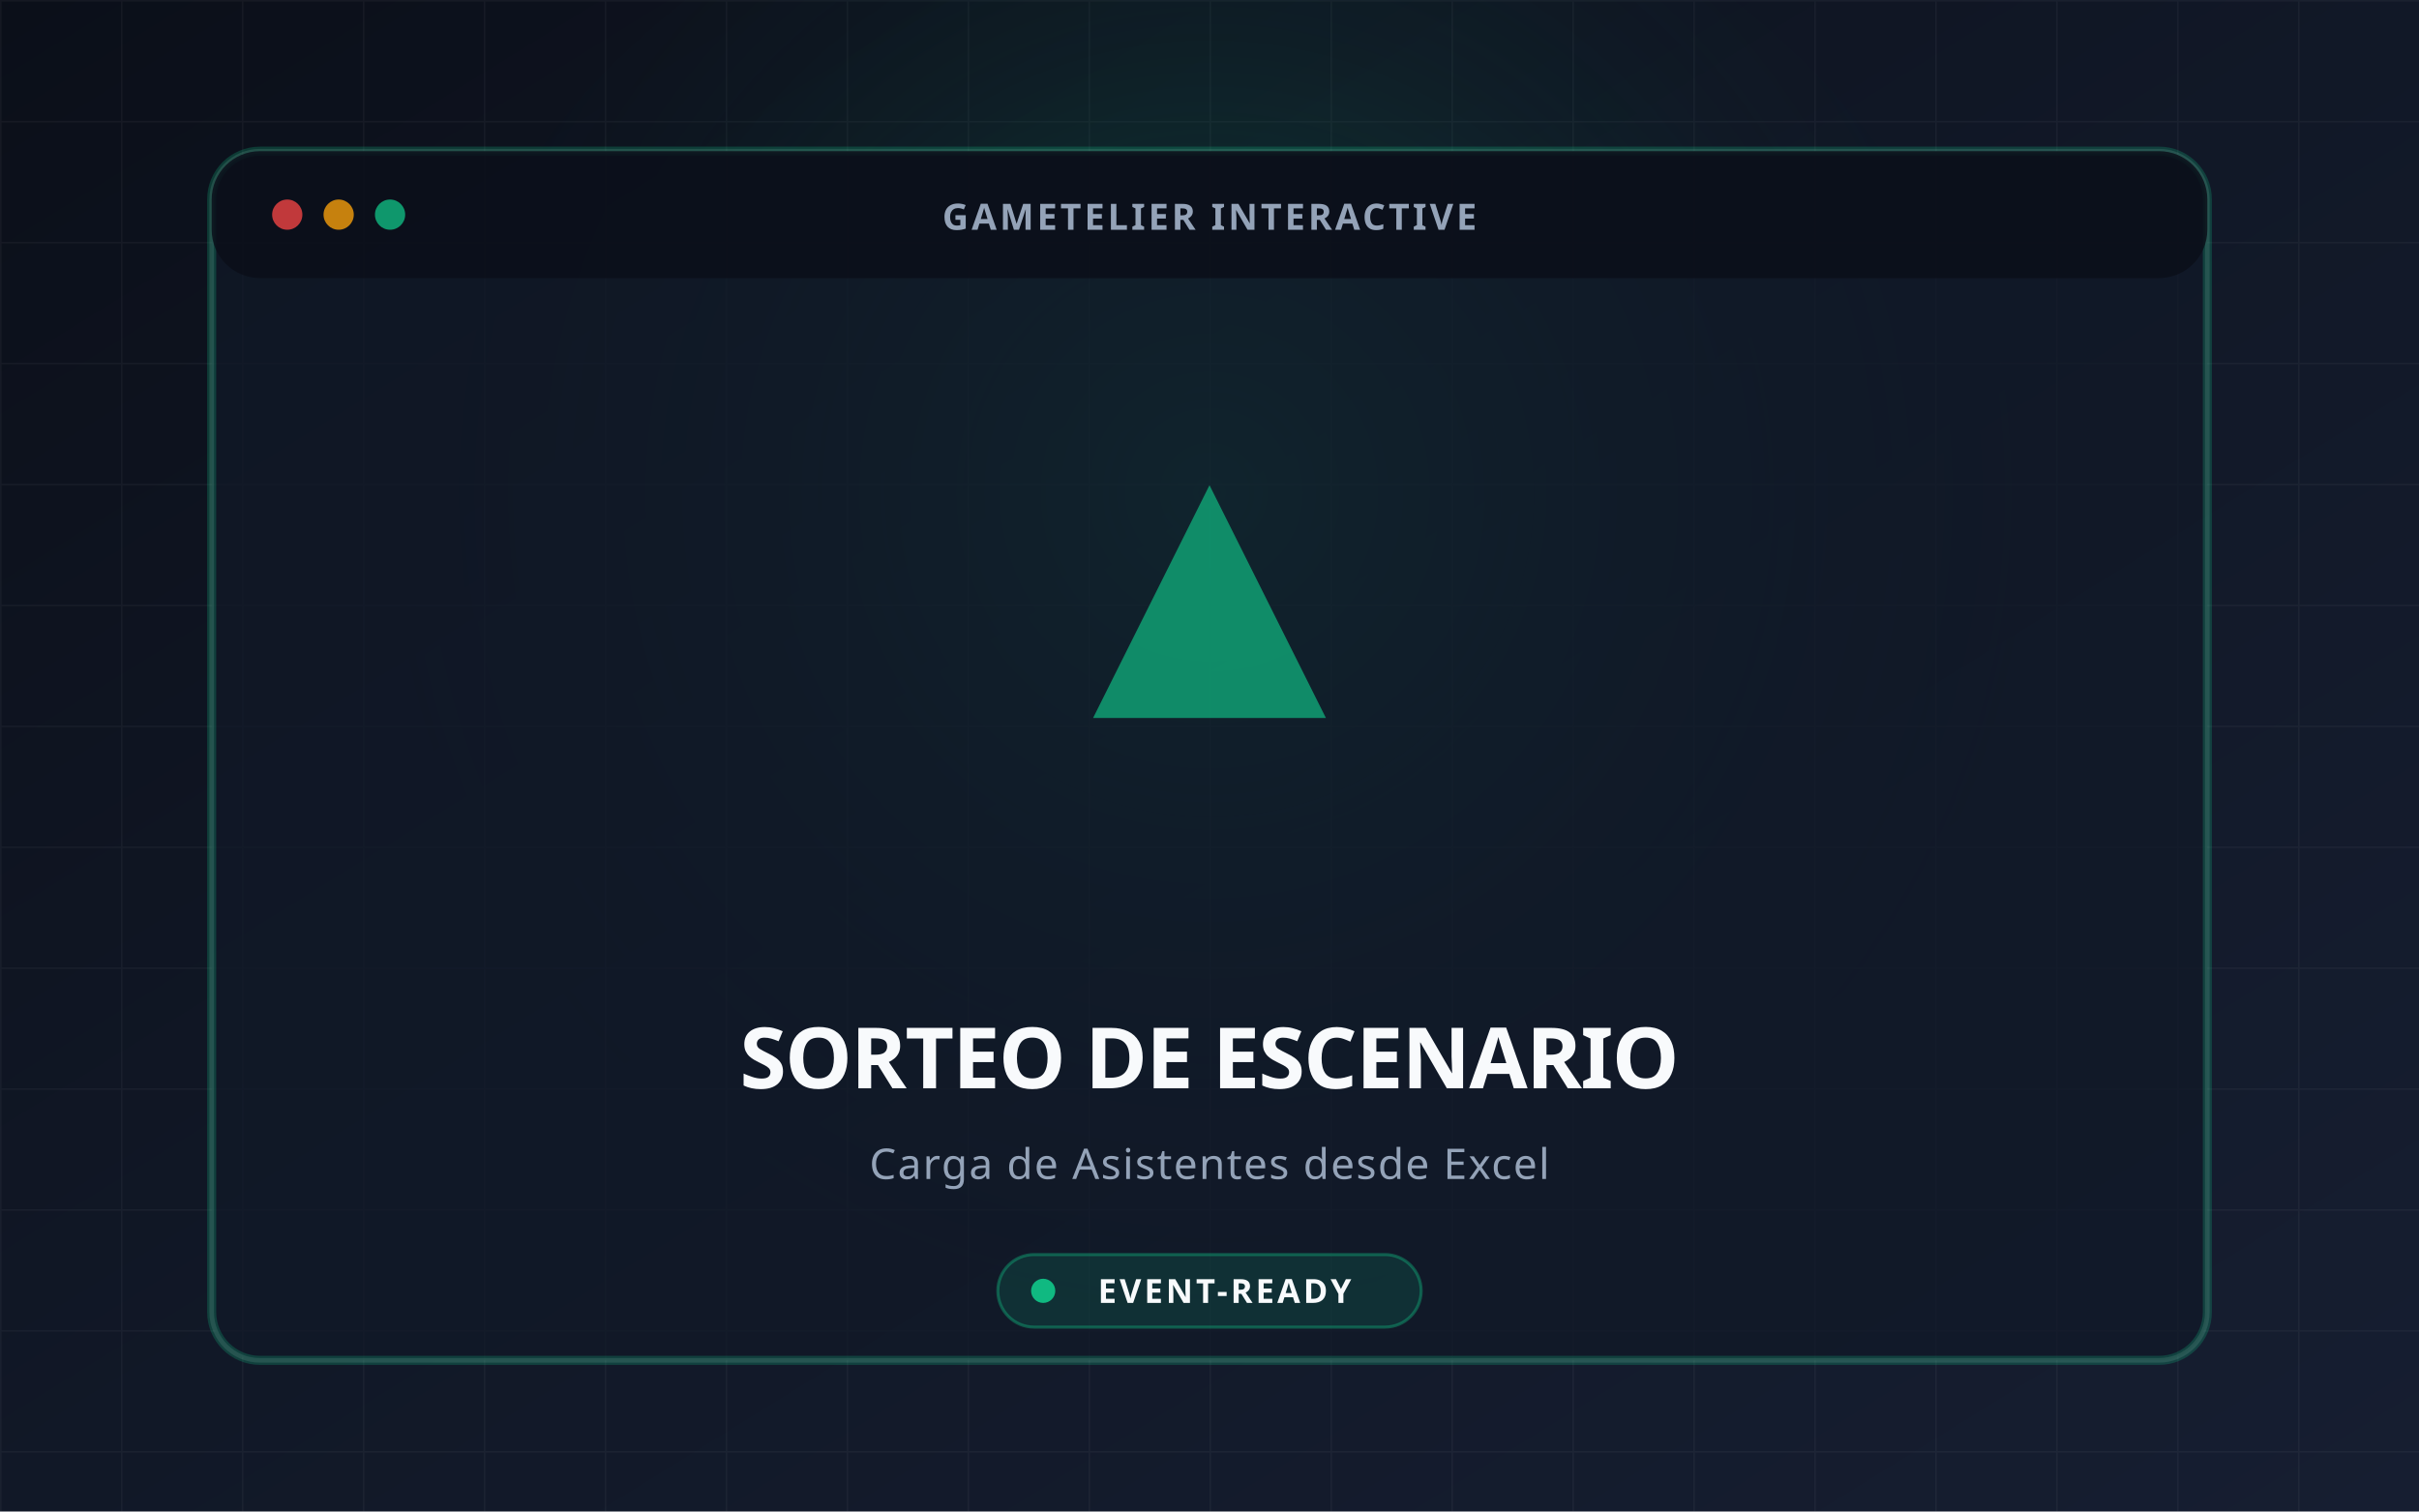
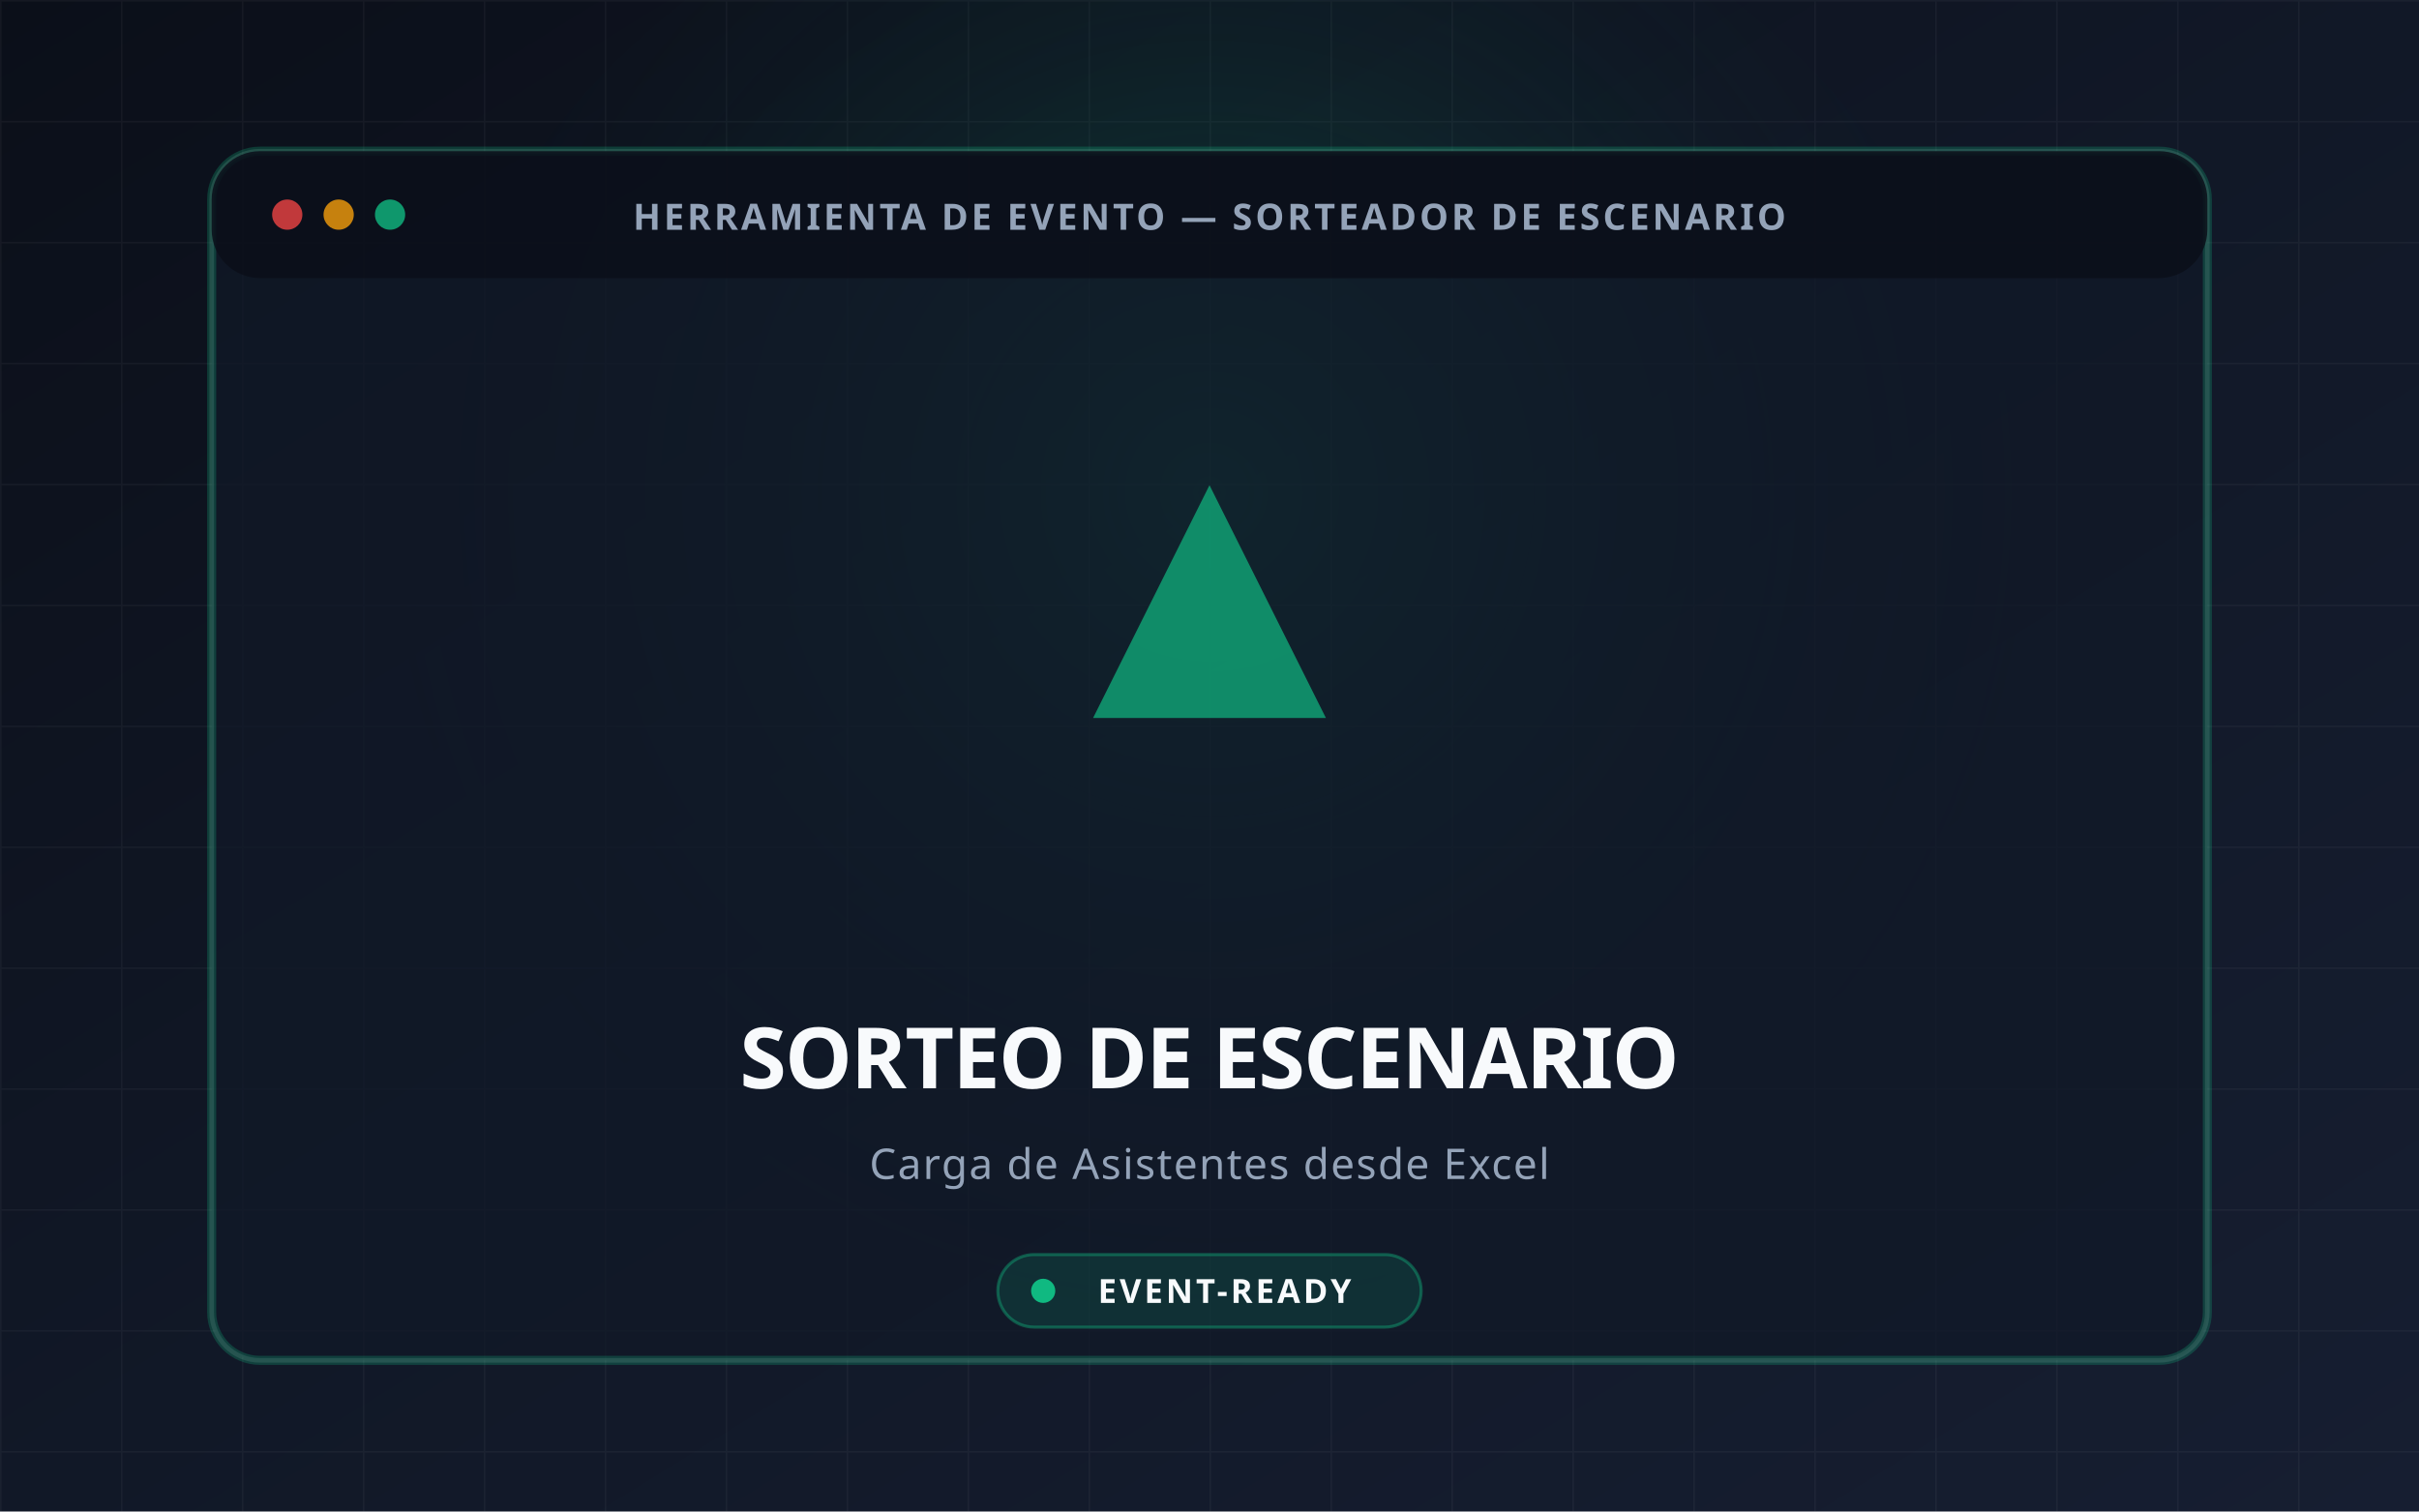
<svg xmlns="http://www.w3.org/2000/svg" viewBox="0 0 800 500" width="100%" height="100%">
  <defs>
    <linearGradient id="bg" x1="0%" y1="0%" x2="100%" y2="100%">
      <stop offset="0%" stop-color="#0B0F19" />
      <stop offset="50%" stop-color="#111827" />
      <stop offset="100%" stop-color="#161E31" />
    </linearGradient>
    <radialGradient id="glow" cx="50%" cy="40%" r="50%">
      <stop offset="0%" stop-color="#10B981" stop-opacity="0.3" />
      <stop offset="100%" stop-color="#0B0F19" stop-opacity="0" />
    </radialGradient>
    <pattern id="grid" width="40" height="40" patternUnits="userSpaceOnUse">
      <path d="M 40 0 L 0 0 0 40" fill="none" stroke="rgba(255, 255, 255, 0.04)" stroke-width="1" />
    </pattern>
  </defs>
  <rect width="800" height="500" fill="url(#bg)" />
  <rect width="800" height="500" fill="url(#grid)" />
  <circle cx="400" cy="220" r="280" fill="url(#glow)" />
  <rect x="70" y="50" width="660" height="400" rx="16" fill="rgba(17, 24, 39, 0.75)" stroke="rgba(255, 255, 255, 0.12)" stroke-width="1.5" />
  <rect x="70" y="50" width="660" height="400" rx="16" fill="none" stroke="#10B981" stroke-opacity="0.25" stroke-width="3" />
  <rect x="70" y="50" width="660" height="42" rx="16" fill="rgba(11, 15, 25, 0.85)" />
  <circle cx="95" cy="71" r="5" fill="#EF4444" opacity="0.8" />
  <circle cx="112" cy="71" r="5" fill="#F59E0B" opacity="0.8" />
  <circle cx="129" cy="71" r="5" fill="#10B981" opacity="0.8" />
-   <text x="400" y="76" fill="#94A3B8" font-family="system-ui, sans-serif" font-size="12" text-anchor="middle" font-weight="600" letter-spacing="1">GAMETELIER INTERACTIVE</text>
+   <text x="400" y="76" fill="#94A3B8" font-family="system-ui, sans-serif" font-size="12" text-anchor="middle" font-weight="600" letter-spacing="1">HERRAMIENTA DE EVENTO — SORTEADOR DE ESCENARIO</text>
  <g transform="translate(400, 210) scale(1.1)">
    <polygon points="0,-45 35,25 -35,25" fill="#10B981" opacity="0.7" />
  </g>
  <text x="400" y="360" fill="#F8FAFC" font-family="system-ui, sans-serif" font-size="28" font-weight="800" text-anchor="middle" letter-spacing="-0.5">SORTEO DE ESCENARIO</text>
  <text x="400" y="390" fill="#94A3B8" font-family="system-ui, sans-serif" font-size="14" font-weight="500" text-anchor="middle" letter-spacing="0.5">Carga de Asistentes desde Excel</text>
  <rect x="330" y="415" width="140" height="24" rx="12" fill="#10B981" fill-opacity="0.15" stroke="#10B981" stroke-opacity="0.4" />
  <circle cx="345" cy="427" r="4" fill="#10B981" />
  <text x="405" y="431" fill="#F8FAFC" font-family="system-ui, sans-serif" font-size="11" font-weight="700" text-anchor="middle" letter-spacing="1">EVENT-READY</text>
</svg>
